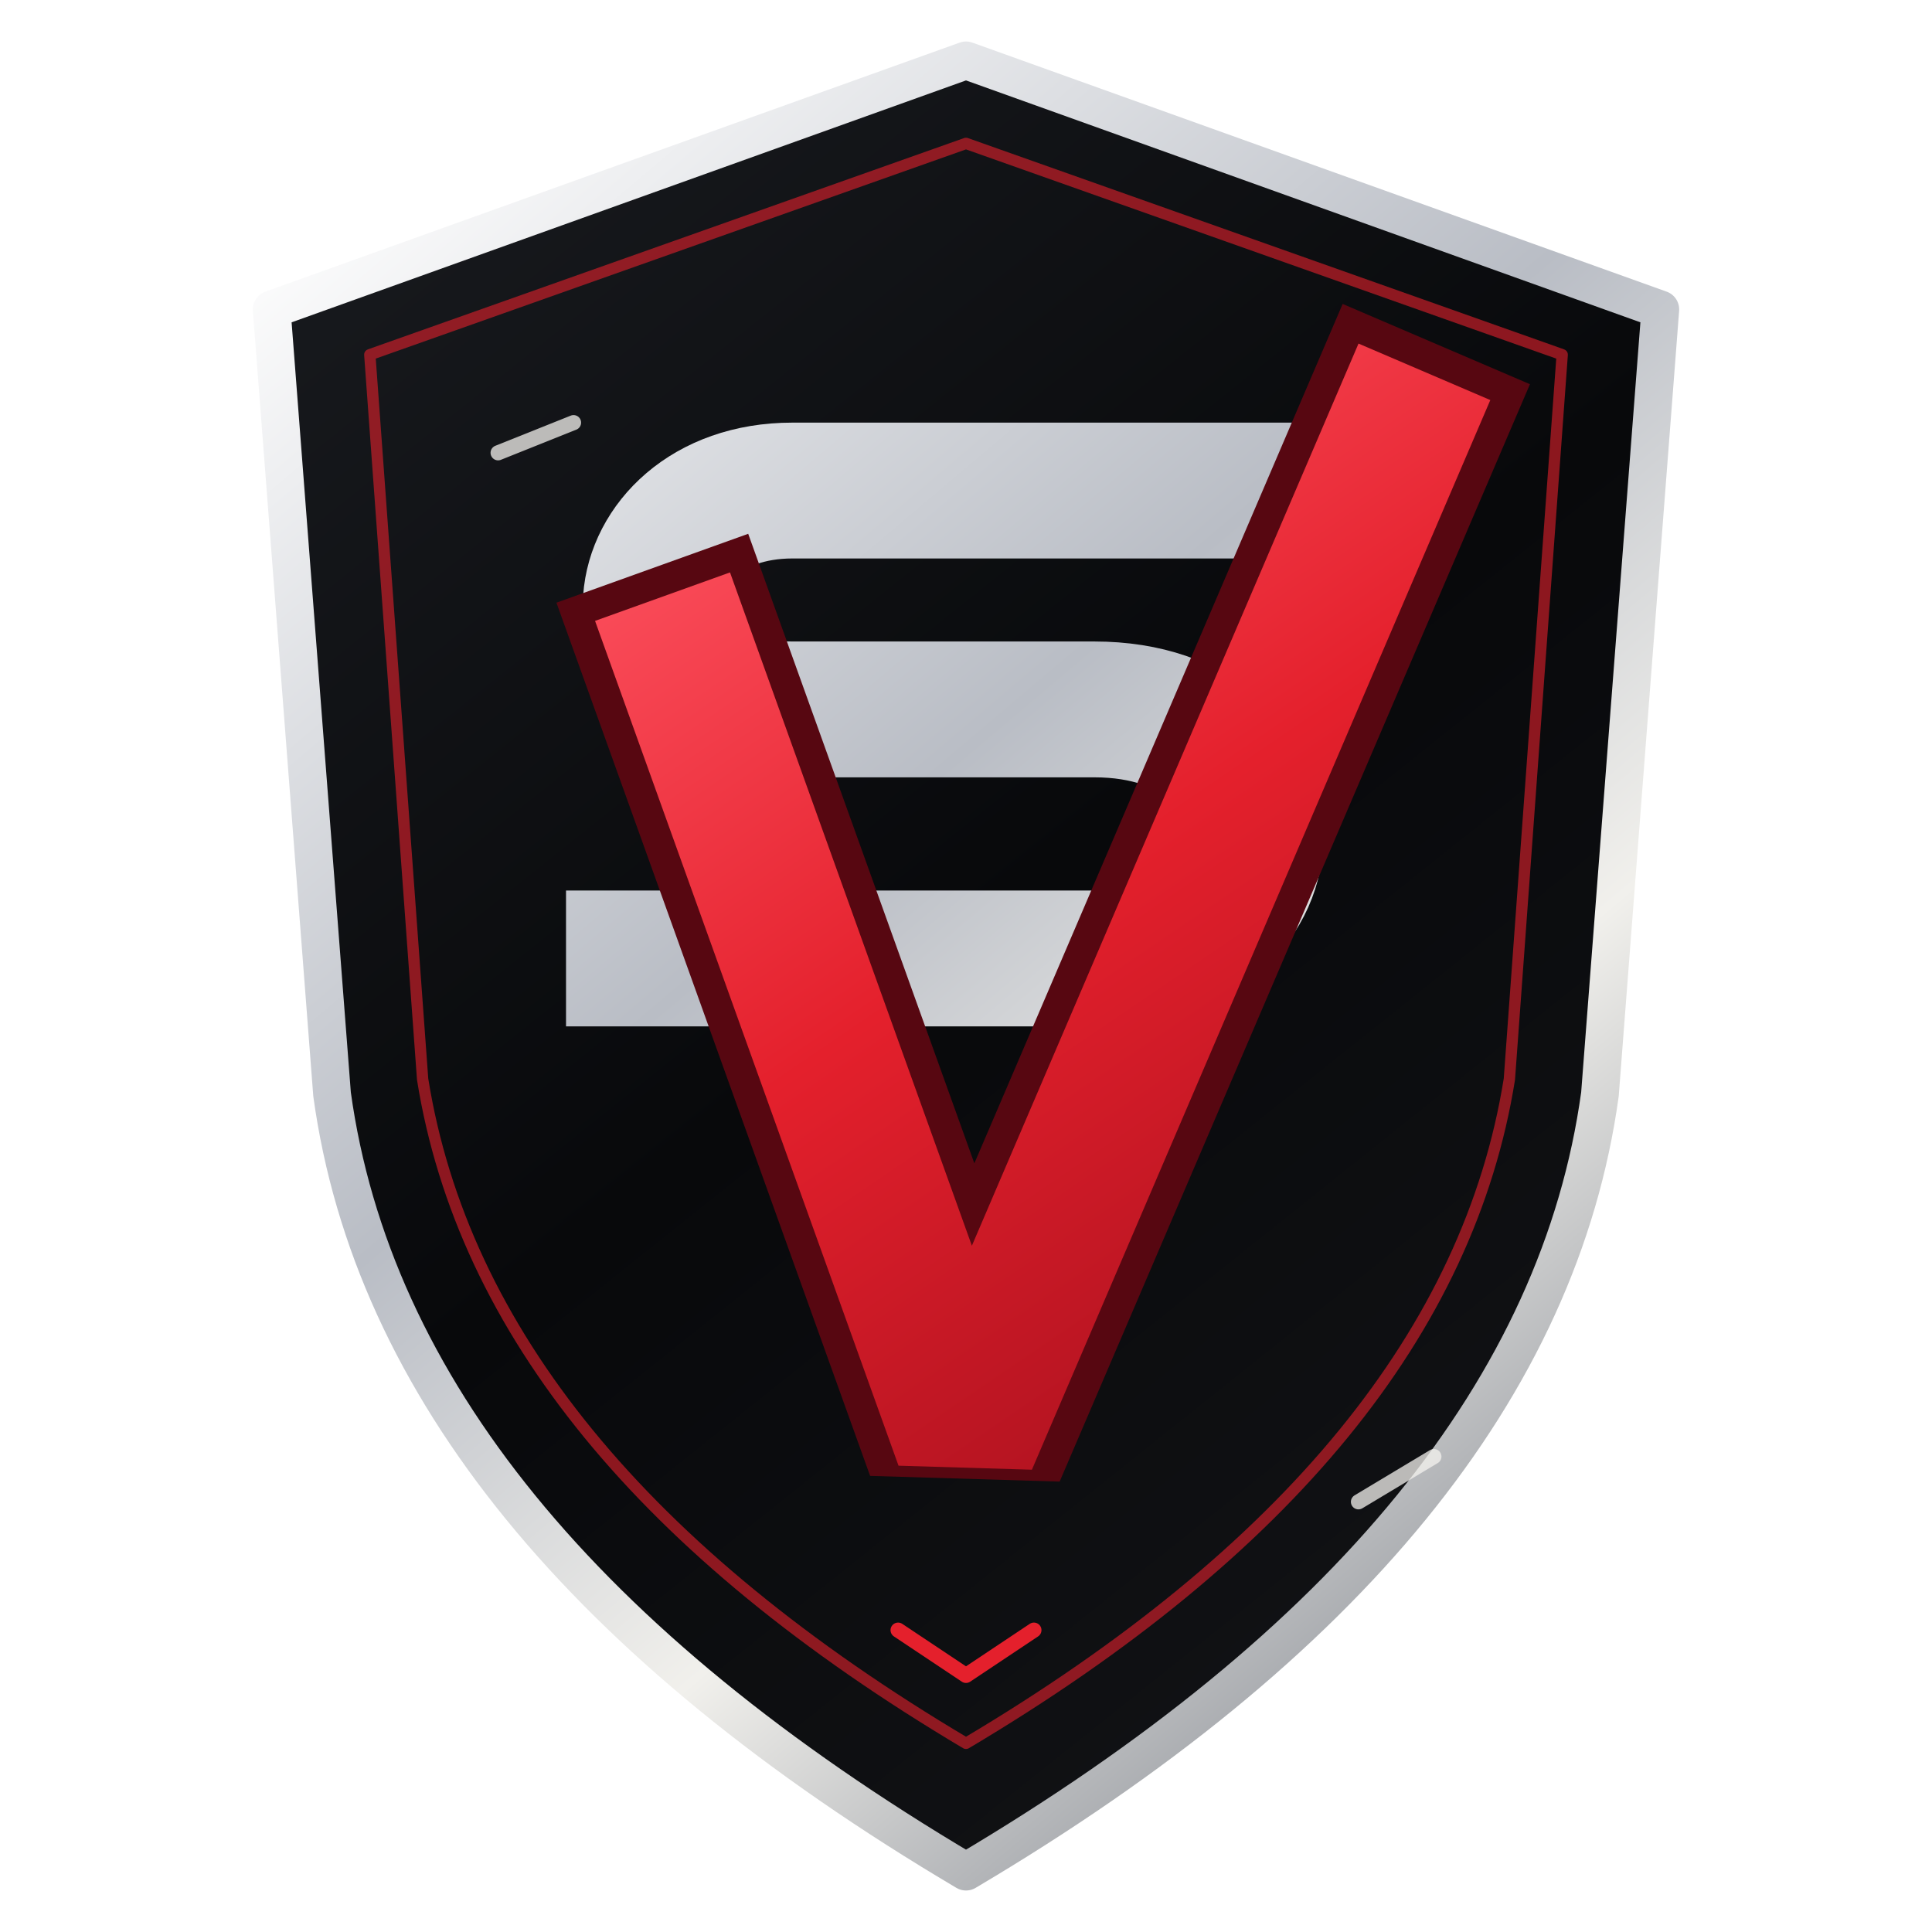
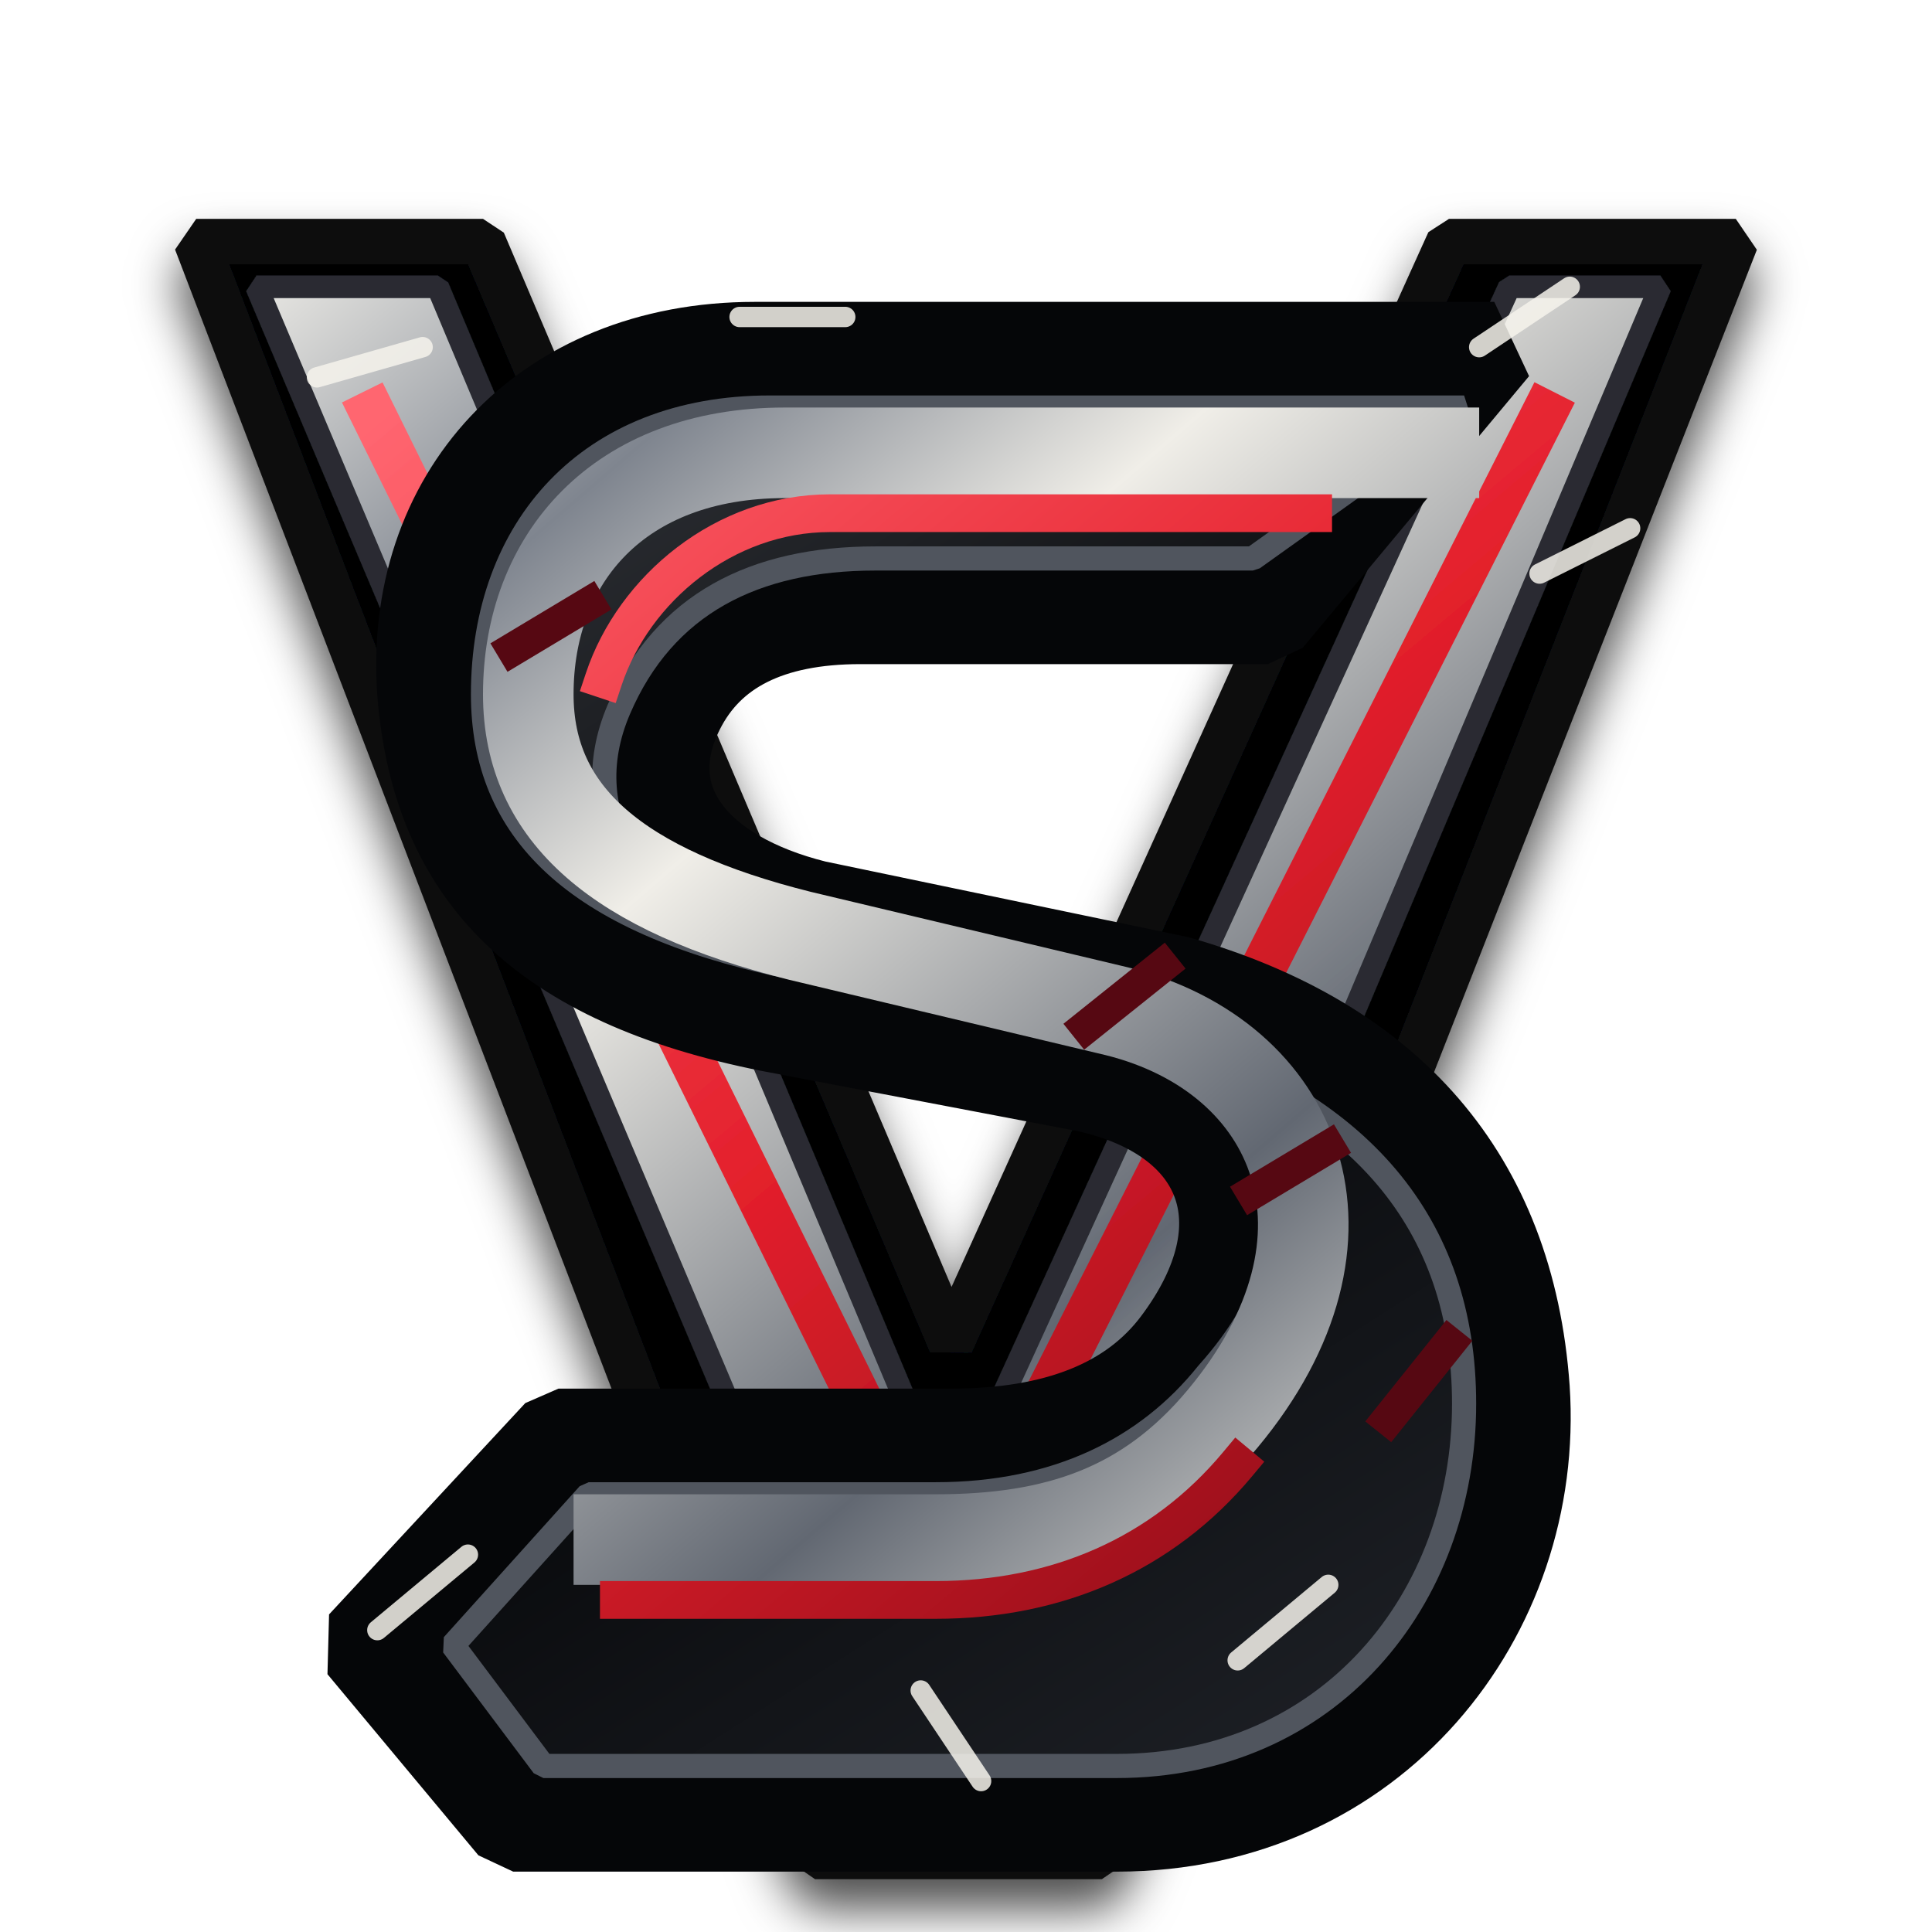
- <svg xmlns="http://www.w3.org/2000/svg" viewBox="0 0 256 256" fill="none">
+ <svg xmlns="http://www.w3.org/2000/svg" viewBox="0 0 128 128" fill="none">
  <defs>
-     <linearGradient id="steel" x1="40" y1="24" x2="216" y2="232" gradientUnits="userSpaceOnUse">
-       <stop stop-color="#FFFFFF" />
-       <stop offset=".42" stop-color="#B9BDC5" />
-       <stop offset=".68" stop-color="#F1F0EC" />
-       <stop offset="1" stop-color="#777C86" />
+     <linearGradient id="steel" x1="16" y1="15" x2="108" y2="122" gradientUnits="userSpaceOnUse">
+       <stop stop-color="#F7F5EF" />
+       <stop offset=".2" stop-color="#7F858F" />
+       <stop offset=".36" stop-color="#F0EEE8" />
+       <stop offset=".64" stop-color="#626872" />
+       <stop offset=".82" stop-color="#D7D7D4" />
+       <stop offset="1" stop-color="#777C84" />
    </linearGradient>
-     <linearGradient id="crimson" x1="90" y1="52" x2="194" y2="205" gradientUnits="userSpaceOnUse">
-       <stop stop-color="#FF5664" />
-       <stop offset=".45" stop-color="#E4202C" />
-       <stop offset="1" stop-color="#970C1A" />
+     <linearGradient id="red" x1="27" y1="26" x2="100" y2="113" gradientUnits="userSpaceOnUse">
+       <stop stop-color="#FF6670" />
+       <stop offset=".48" stop-color="#E4202C" />
+       <stop offset="1" stop-color="#790713" />
    </linearGradient>
-     <linearGradient id="shield" x1="48" y1="30" x2="202" y2="223" gradientUnits="userSpaceOnUse">
-       <stop stop-color="#17191D" />
-       <stop offset=".5" stop-color="#08090B" />
-       <stop offset="1" stop-color="#121316" />
+     <linearGradient id="dark" x1="28" y1="20" x2="93" y2="122" gradientUnits="userSpaceOnUse">
+       <stop stop-color="#373A40" />
+       <stop offset=".5" stop-color="#050608" />
+       <stop offset="1" stop-color="#202329" />
    </linearGradient>
+     <filter id="shadow" x="-20%" y="-15%" width="140%" height="140%">
+       <feGaussianBlur in="SourceAlpha" stdDeviation="1.6" />
+       <feOffset dy="2" />
+       <feComponentTransfer>
+         <feFuncA type="linear" slope=".7" />
+       </feComponentTransfer>
+       <feMerge>
+         <feMergeNode />
+         <feMergeNode in="SourceGraphic" />
+       </feMerge>
+     </filter>
  </defs>
-   <path d="M128 8 220 41 212 145Q204 203 128 248 52 203 44 145L36 41 128 8Z" fill="url(#shield)" stroke="url(#steel)" stroke-width="5" stroke-linejoin="round" />
-   <path d="M128 19 207 47 200 143Q192 193 128 231 64 193 56 143L49 47 128 19Z" stroke="#E4202C" stroke-opacity=".6" stroke-width="1.5" stroke-linejoin="round" />
-   <path d="M165 65H105C82 65 78 94 105 94H145C173 94 174 127 145 127H84" stroke="url(#steel)" stroke-width="18" stroke-linecap="square" stroke-linejoin="bevel" />
-   <path d="M91 88 128 191 185 58" stroke="#570711" stroke-width="27" stroke-linecap="square" stroke-linejoin="bevel" />
-   <path d="M91 88 128 191 185 58" stroke="url(#crimson)" stroke-width="19" stroke-linecap="square" stroke-linejoin="bevel" />
-   <path d="M66 60 76 56M180 199 190 193" stroke="#F4F2EE" stroke-opacity=".75" stroke-width="2" stroke-linecap="round" />
-   <path d="M119 216 128 222 137 216" stroke="#E4202C" stroke-width="2" stroke-linecap="round" stroke-linejoin="round" />
+   <g filter="url(#shadow)">
+     <path d="M13 16H32L63 89L96 16H115L73 123H54L13 16Z" fill="#040506" stroke="#090A0C" stroke-width="3" stroke-linejoin="bevel" />
+     <path d="M17 19H29L63 100L100 19H110L69 116H58L17 19Z" fill="url(#steel)" stroke="#292C32" stroke-width="1.5" stroke-linejoin="bevel" />
+     <path d="M24 26L63 105L103 26" stroke="url(#red)" stroke-width="3" stroke-linejoin="bevel" />
+   </g>
+   <path d="M99 23H50C36 23 27 33 28 46C29 58 36 65 51 68L72 72C81 74 84 81 78 89C75 93 70 95 63 95H37L24 109L34 121H74C91 121 102 107 101 92C100 78 92 69 78 65L54 60C46 58 42 53 45 47C47 43 51 41 57 41H84L99 23Z" fill="#050608" stroke="#050608" stroke-width="6" stroke-linejoin="bevel" />
+   <path d="M97 27H51C39 27 32 35 32 46C32 55 38 61 52 64L73 68C85 70 89 81 80 91C76 96 70 99 62 99H39L30 109L36 117H74C88 117 97 106 97 93C97 81 90 73 77 69L53 64C42 61 38 54 41 47C44 40 50 37 58 37H83L97 27Z" fill="url(#dark)" stroke="#50555E" stroke-width="1.6" stroke-linejoin="bevel" />
+   <path d="M95 30H52C41 30 35 37 35 46C35 54 41 59 53 62L74 67C86 70 91 82 81 94C76 100 70 102 62 102H41" stroke="url(#steel)" stroke-width="6" stroke-linecap="square" stroke-linejoin="bevel" />
+   <path d="M87 34H55C48 34 42 39 40 45M82 97C77 103 70 106 62 106H41" stroke="url(#red)" stroke-width="2.5" stroke-linecap="square" />
+   <path d="M21 25L28 23M49 21L56 21M98 23L104 19M102 38L108 35M25 108L31 103M82 110L88 105M61 112L65 118" stroke="#F6F3EC" stroke-opacity=".85" stroke-width="1.35" stroke-linecap="round" />
+   <path d="M34 43L39 40M72 68L77 64M83 79L88 76M92 94L96 89" stroke="#560812" stroke-width="2.2" stroke-linecap="square" />
</svg>
